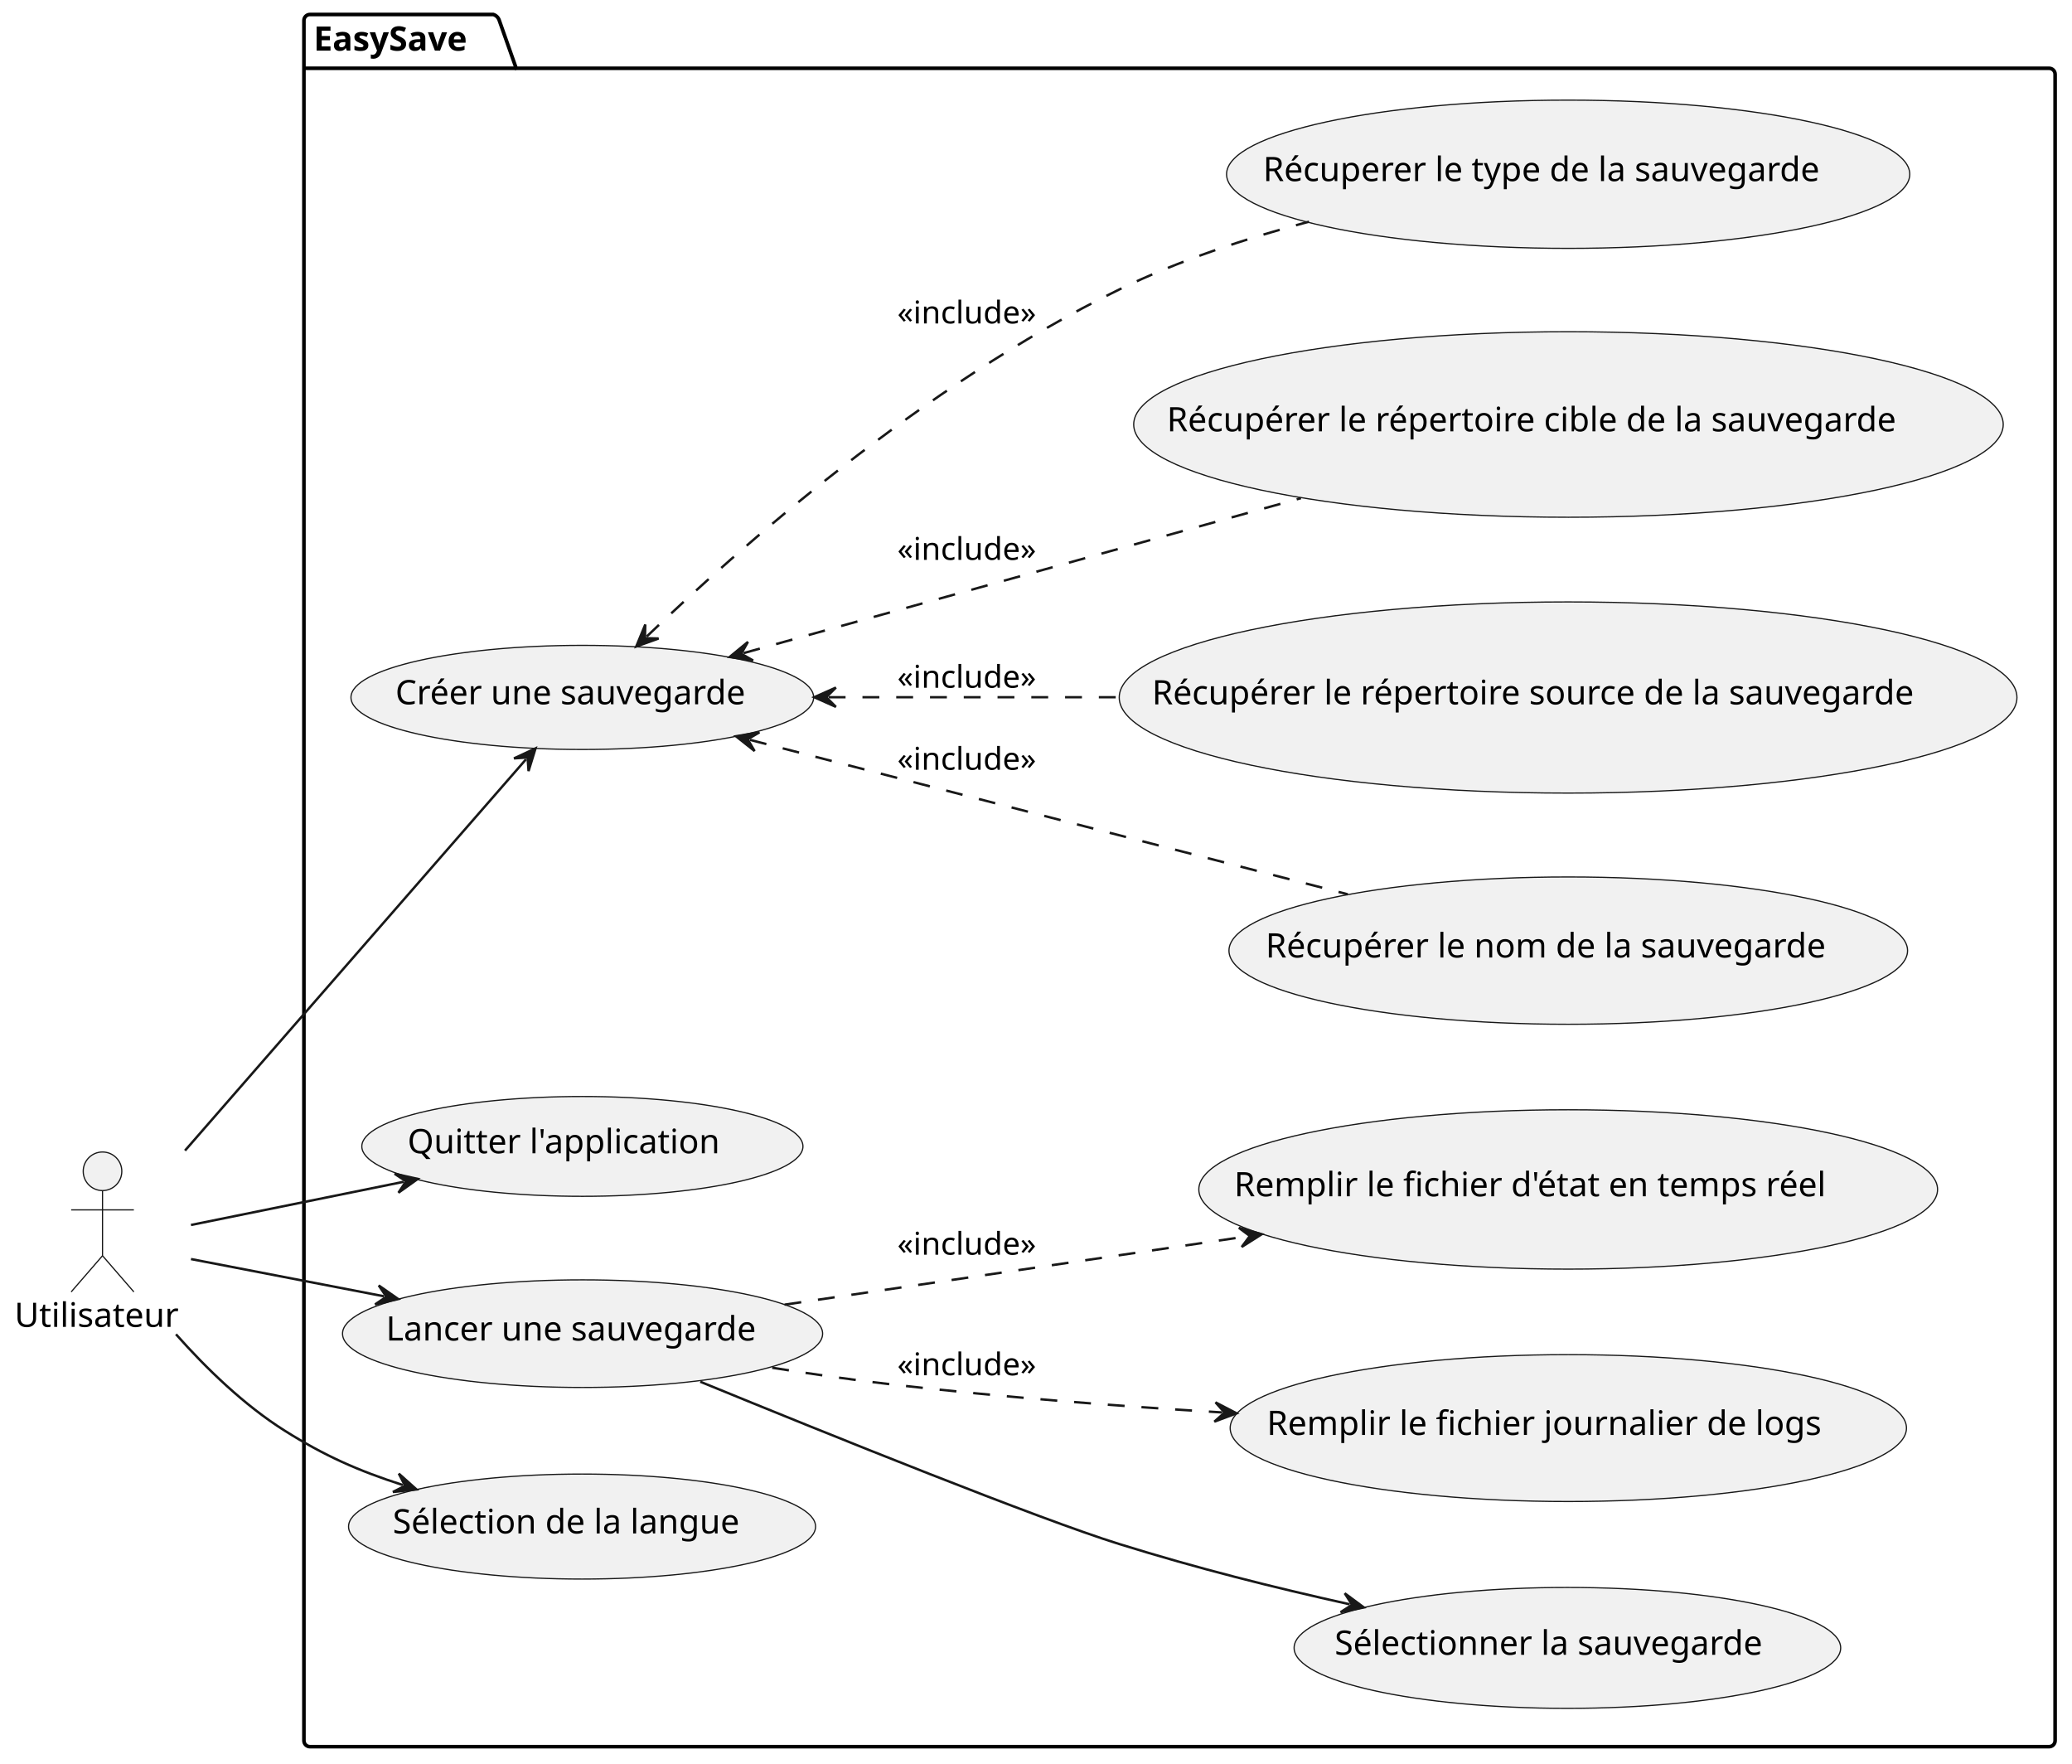
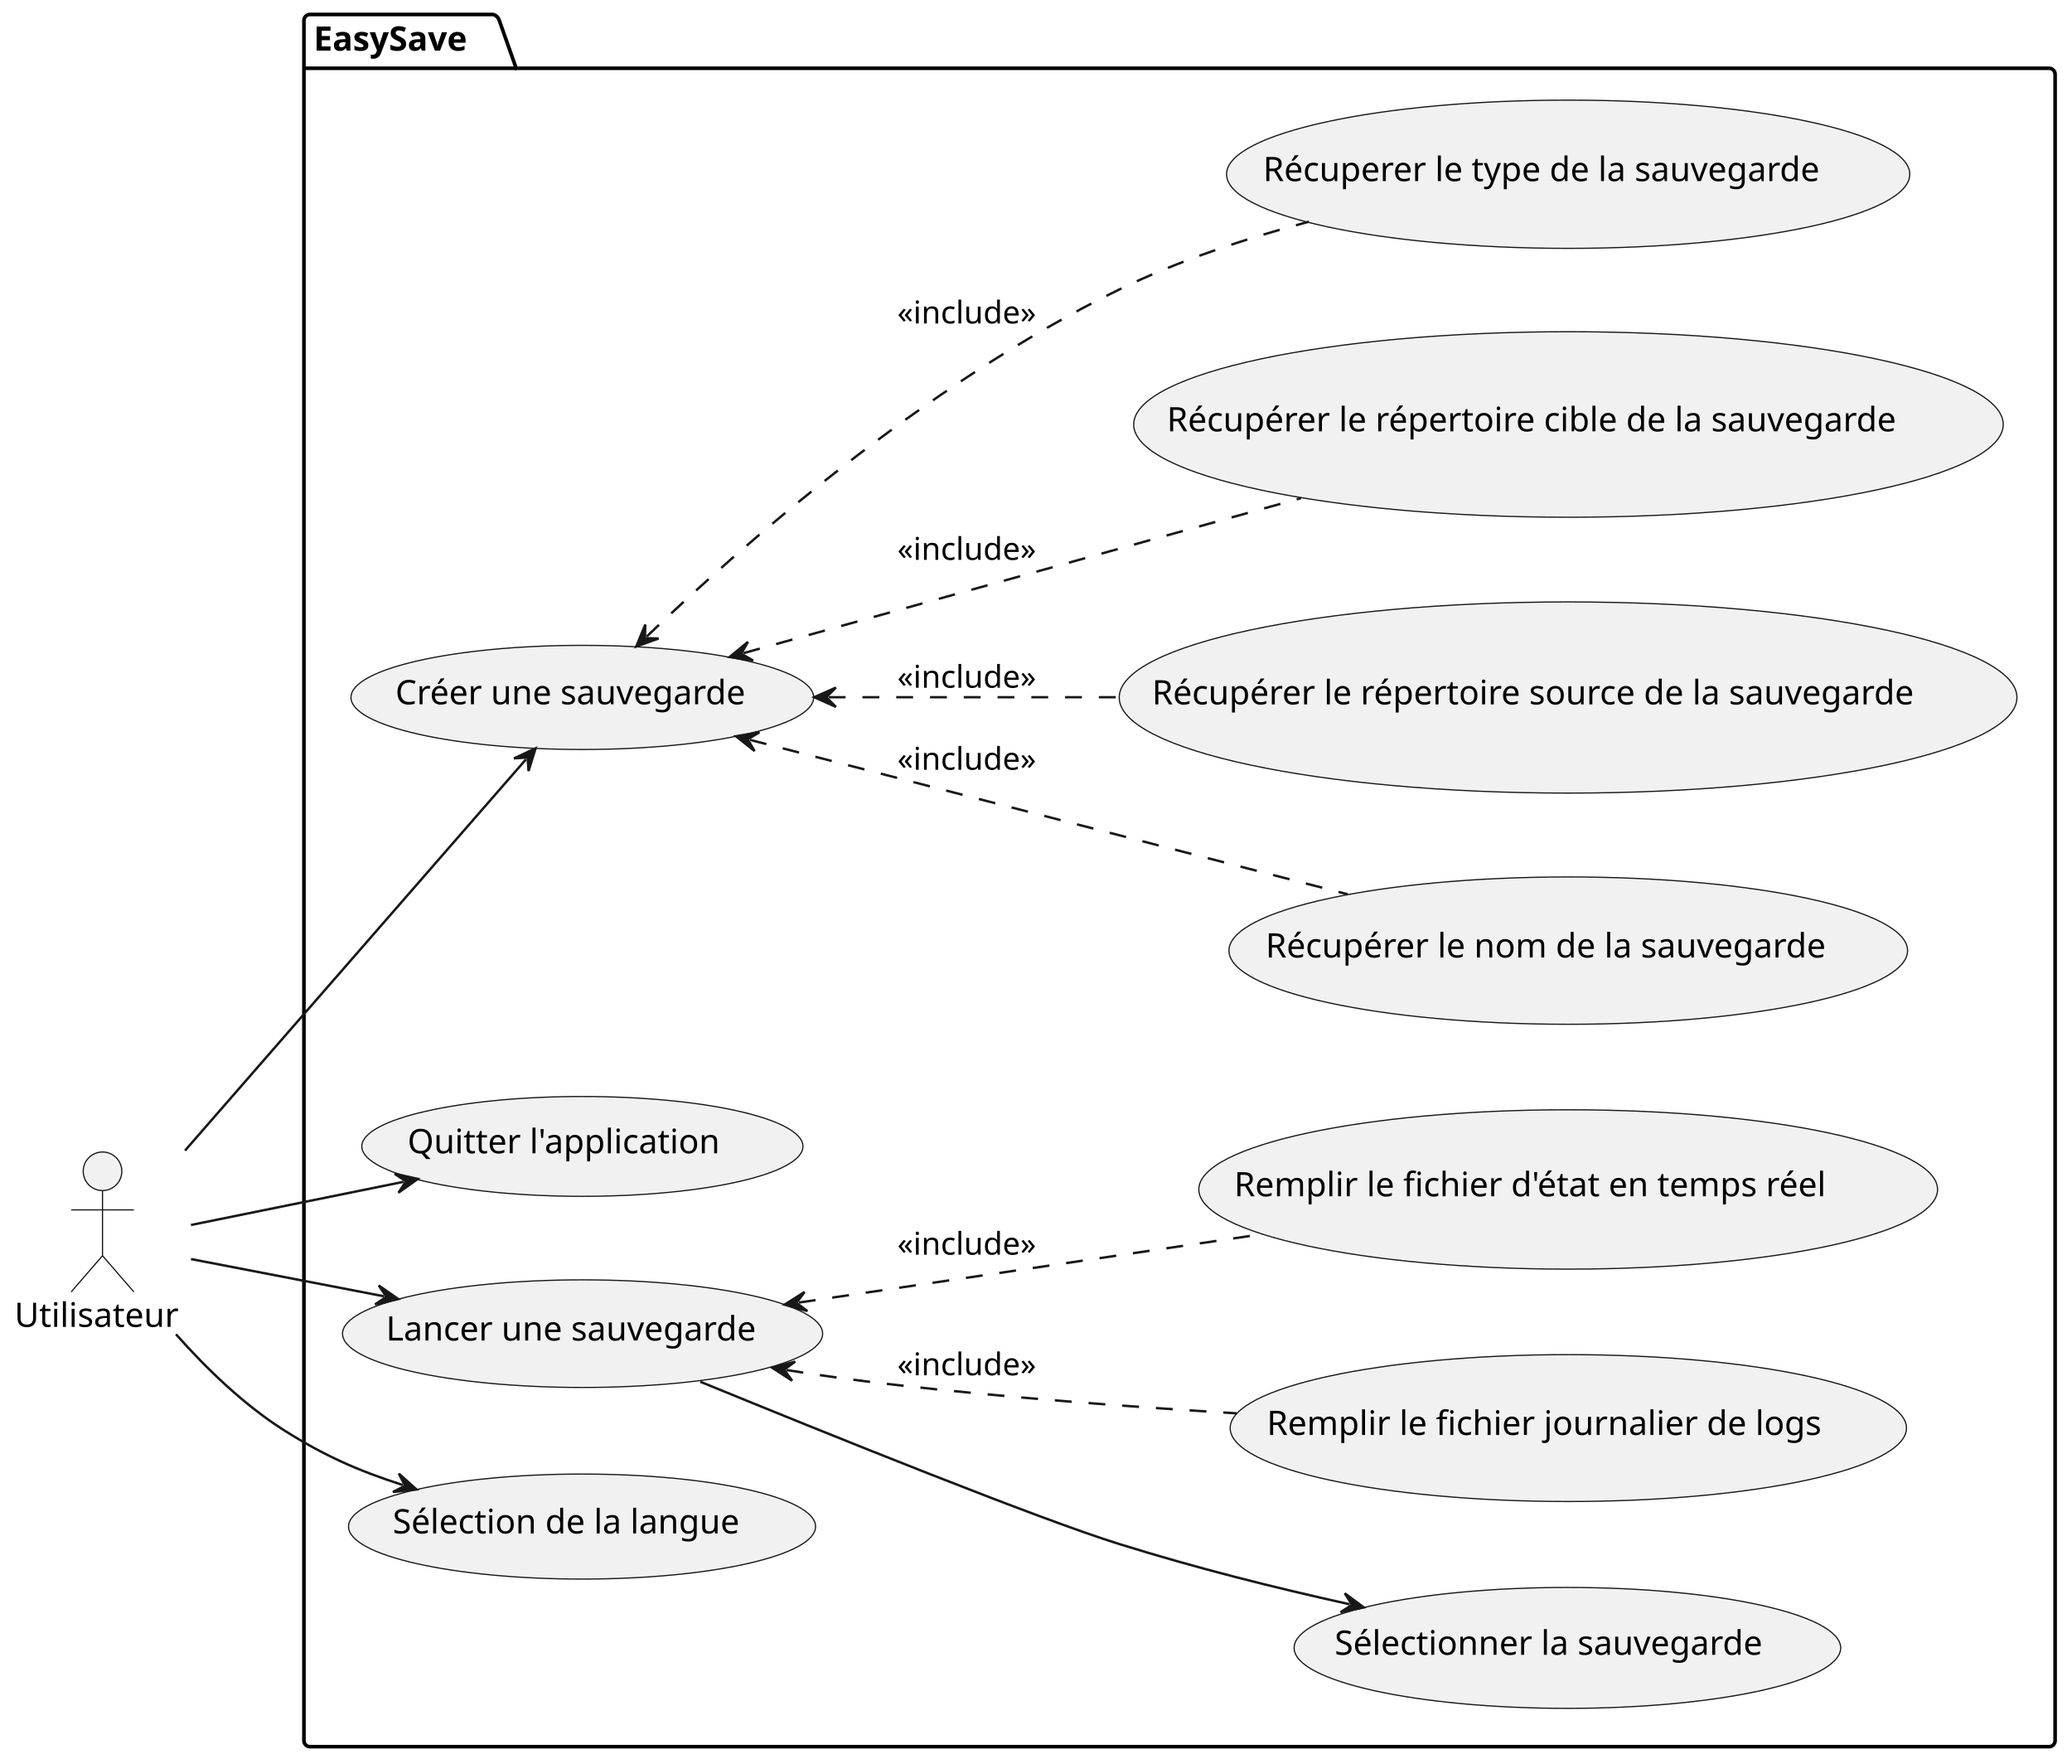
<svg xmlns="http://www.w3.org/2000/svg" contentStyleType="text/css" height="731px" preserveAspectRatio="none" style="width:859px;height:731px;background:#FFFFFF;" version="1.1" viewBox="0 0 859 731" width="859px" zoomAndPan="magnify">
  <defs />
  <g>
    <g id="cluster_EasySave">
      <path d="M128.5,6 L204.5,6 A3.75,3.75 0 0 1 207,8.5 L214,28.297 L849.5,28.297 A2.5,2.5 0 0 1 852,30.797 L852,721.5 A2.5,2.5 0 0 1 849.5,724 L128.5,724 A2.5,2.5 0 0 1 126,721.5 L126,8.5 A2.5,2.5 0 0 1 128.5,6 " fill="none" style="stroke:#000000;stroke-width:1.5;" />
      <line style="stroke:#000000;stroke-width:1.5;" x1="126" x2="214" y1="28.297" y2="28.297" />
      <text fill="#000000" font-family="sans-serif" font-size="14" font-weight="bold" lengthAdjust="spacing" textLength="75" x="130" y="20.995">EasySave</text>
    </g>
    <g id="elem_uc1">
      <ellipse cx="241.41" cy="289.082" fill="#F1F1F1" rx="95.909" ry="21.582" style="stroke:#181818;stroke-width:0.5;" />
      <text fill="#000000" font-family="sans-serif" font-size="14" lengthAdjust="spacing" textLength="155" x="163.91" y="291.929">Créer une sauvegarde</text>
    </g>
    <g id="elem_uc7">
      <ellipse cx="650.167" cy="394.033" fill="#F1F1F1" rx="140.667" ry="30.533" style="stroke:#181818;stroke-width:0.5;" />
      <text fill="#000000" font-family="sans-serif" font-size="14" lengthAdjust="spacing" textLength="251" x="524.667" y="396.88">Récupérer le nom de la sauvegarde</text>
    </g>
    <g id="elem_uc8">
      <ellipse cx="650.091" cy="289.118" fill="#F1F1F1" rx="186.091" ry="39.618" style="stroke:#181818;stroke-width:0.5;" />
      <text fill="#000000" font-family="sans-serif" font-size="14" lengthAdjust="spacing" textLength="345" x="477.591" y="291.965">Récupérer le répertoire source de la sauvegarde</text>
    </g>
    <g id="elem_uc9">
      <ellipse cx="650.246" cy="175.949" fill="#F1F1F1" rx="180.246" ry="38.449" style="stroke:#181818;stroke-width:0.5;" />
      <text fill="#000000" font-family="sans-serif" font-size="14" lengthAdjust="spacing" textLength="333" x="483.746" y="178.796">Récupérer le répertoire cible de la sauvegarde</text>
    </g>
    <g id="elem_uc10">
      <ellipse cx="650.122" cy="72.225" fill="#F1F1F1" rx="141.622" ry="30.724" style="stroke:#181818;stroke-width:0.5;" />
      <text fill="#000000" font-family="sans-serif" font-size="14" lengthAdjust="spacing" textLength="253" x="523.622" y="75.071">Récuperer le type de la sauvegarde</text>
    </g>
    <g id="elem_uc6">
      <ellipse cx="241.443" cy="475.189" fill="#F1F1F1" rx="91.443" ry="20.689" style="stroke:#181818;stroke-width:0.5;" />
      <text fill="#000000" font-family="sans-serif" font-size="14" lengthAdjust="spacing" textLength="145" x="168.943" y="478.035">Quitter l'application</text>
    </g>
    <g id="elem_uc2">
      <ellipse cx="241.52" cy="552.804" fill="#F1F1F1" rx="99.52" ry="22.304" style="stroke:#181818;stroke-width:0.5;" />
      <text fill="#000000" font-family="sans-serif" font-size="14" lengthAdjust="spacing" textLength="163" x="160.02" y="555.651">Lancer une sauvegarde</text>
    </g>
    <g id="elem_uc3">
      <ellipse cx="649.8" cy="683.06" fill="#F1F1F1" rx="113.3" ry="25.06" style="stroke:#181818;stroke-width:0.5;" />
      <text fill="#000000" font-family="sans-serif" font-size="14" lengthAdjust="spacing" textLength="193" x="553.3" y="685.907">Sélectionner la sauvegarde</text>
    </g>
    <g id="elem_uc4">
      <ellipse cx="650.189" cy="591.938" fill="#F1F1F1" rx="140.189" ry="30.438" style="stroke:#181818;stroke-width:0.5;" />
      <text fill="#000000" font-family="sans-serif" font-size="14" lengthAdjust="spacing" textLength="250" x="525.189" y="594.785">Remplir le fichier journalier de logs</text>
    </g>
    <g id="elem_uc5">
      <ellipse cx="650.134" cy="493.027" fill="#F1F1F1" rx="153.134" ry="33.027" style="stroke:#181818;stroke-width:0.5;" />
      <text fill="#000000" font-family="sans-serif" font-size="14" lengthAdjust="spacing" textLength="277" x="511.634" y="495.873">Remplir le fichier d'état en temps réel</text>
    </g>
    <g id="elem_uc11">
      <ellipse cx="241.309" cy="632.762" fill="#F1F1F1" rx="96.809" ry="21.762" style="stroke:#181818;stroke-width:0.5;" />
      <text fill="#000000" font-family="sans-serif" font-size="14" lengthAdjust="spacing" textLength="157" x="162.809" y="635.609">Sélection de la langue</text>
    </g>
    <g id="elem_user">
      <ellipse cx="42.5" cy="485.5" fill="#F1F1F1" rx="8" ry="8" style="stroke:#181818;stroke-width:0.5;" />
      <path d="M42.5,493.5 L42.5,520.5 M29.5,501.5 L55.5,501.5 M42.5,520.5 L29.5,535.5 M42.5,520.5 L55.5,535.5 " fill="none" style="stroke:#181818;stroke-width:0.5;" />
      <text fill="#000000" font-family="sans-serif" font-size="14" lengthAdjust="spacing" textLength="73" x="6" y="549.995">Utilisateur</text>
    </g>
    <g id="link_user_uc1">
      <path d="M76.696,476.918 C118.474,428.989 184.838,352.856 218.079,314.721 " fill="none" id="user-to-uc1" style="stroke:#181818;stroke-width:1.0;" />
      <polygon fill="#181818" points="222.022,310.198,213.093,314.354,218.737,313.967,219.123,319.611,222.022,310.198" style="stroke:#181818;stroke-width:1.0;" />
    </g>
    <g id="link_user_uc11">
      <path d="M72.959,553.062 C85.543,567.232 101.203,582.423 118,593 C134.565,603.431 148.407,609.566 166.969,615.543 " fill="none" id="user-to-uc11" style="stroke:#181818;stroke-width:1.0;" />
      <polygon fill="#181818" points="172.68,617.382,165.339,610.816,167.921,615.85,162.887,618.431,172.68,617.382" style="stroke:#181818;stroke-width:1.0;" />
    </g>
    <g id="link_uc1_uc7">
      <path d="M310.934,306.677 C378.748,324.194 481.72,350.791 558.754,370.689 " fill="none" id="uc1-backto-uc7" style="stroke:#181818;stroke-width:1.0;stroke-dasharray:7.0,7.0;" />
      <polygon fill="#181818" points="305.125,305.176,312.839,311.3,309.966,306.426,314.839,303.554,305.125,305.176" style="stroke:#181818;stroke-width:1.0;" />
      <text fill="#000000" font-family="sans-serif" font-size="13" lengthAdjust="spacing" textLength="61" x="372" y="319.067">«include»</text>
    </g>
    <g id="link_uc1_uc8">
      <path d="M343.55,289 C381.326,289 420.141,289 463.833,289 " fill="none" id="uc1-backto-uc8" style="stroke:#181818;stroke-width:1.0;stroke-dasharray:7.0,7.0;" />
      <polygon fill="#181818" points="337.55,289,346.55,293,342.55,289,346.55,285,337.55,289" style="stroke:#181818;stroke-width:1.0;" />
      <text fill="#000000" font-family="sans-serif" font-size="13" lengthAdjust="spacing" textLength="61" x="372" y="285.067">«include»</text>
    </g>
    <g id="link_uc1_uc9">
      <path d="M308.261,270.719 C370.431,253.438 463.205,227.648 539.343,206.483 " fill="none" id="uc1-backto-uc9" style="stroke:#181818;stroke-width:1.0;stroke-dasharray:7.0,7.0;" />
      <polygon fill="#181818" points="302.48,272.326,312.223,273.77,307.297,270.987,310.08,266.062,302.48,272.326" style="stroke:#181818;stroke-width:1.0;" />
      <text fill="#000000" font-family="sans-serif" font-size="13" lengthAdjust="spacing" textLength="61" x="372" y="232.067">«include»</text>
    </g>
    <g id="link_uc1_uc10">
      <path d="M268.11,263.836 C305.439,228.131 382.229,159.783 464,120 C488.467,108.096 516.241,98.894 542.692,91.883 " fill="none" id="uc1-backto-uc10" style="stroke:#181818;stroke-width:1.0;stroke-dasharray:7.0,7.0;" />
      <polygon fill="#181818" points="263.774,267.983,273.043,264.653,267.387,264.527,267.513,258.872,263.774,267.983" style="stroke:#181818;stroke-width:1.0;" />
      <text fill="#000000" font-family="sans-serif" font-size="13" lengthAdjust="spacing" textLength="61" x="372" y="134.067">«include»</text>
    </g>
    <g id="link_user_uc6">
      <path d="M79.175,507.756 C105.343,502.443 135.783,496.263 167.336,489.856 " fill="none" id="user-to-uc6" style="stroke:#181818;stroke-width:1.0;" />
      <polygon fill="#181818" points="173.216,488.662,163.6,486.533,168.316,489.657,165.192,494.373,173.216,488.662" style="stroke:#181818;stroke-width:1.0;" />
    </g>
    <g id="link_user_uc2">
      <path d="M79.175,521.882 C103.125,526.501 129.689,531.626 159.209,537.32 " fill="none" id="user-to-uc2" style="stroke:#181818;stroke-width:1.0;" />
      <polygon fill="#181818" points="165.1,538.456,157.02,532.824,160.19,537.509,155.505,540.679,165.1,538.456" style="stroke:#181818;stroke-width:1.0;" />
    </g>
    <g id="link_uc2_uc3">
      <path d="M290.307,572.725 C344.809,595.043 430.662,629.639 464,640 C496.748,650.178 527.564,657.882 559.567,664.987 " fill="none" id="uc2-to-uc3" style="stroke:#181818;stroke-width:1.0;" />
      <polygon fill="#181818" points="565.424,666.288,557.505,660.432,560.543,665.204,555.771,668.242,565.424,666.288" style="stroke:#181818;stroke-width:1.0;" />
    </g>
    <g id="link_uc2_uc4">
-       <path d="M320.136,566.936 C336.871,569.59 354.492,572.121 371,574 C417.012,579.237 461.507,582.709 506.68,585.462 " fill="none" id="uc2-to-uc4" style="stroke:#181818;stroke-width:1.0;stroke-dasharray:7.0,7.0;" />
-       <polygon fill="#181818" points="512.669,585.827,503.929,581.287,507.678,585.523,503.442,589.272,512.669,585.827" style="stroke:#181818;stroke-width:1.0;" />
+       <path d="M326.062,567.876 C342.797,570.53 354.492,572.121 371,574 C417.012,579.237 467.496,583.074 512.669,585.827 " fill="none" id="uc2-backto-uc4" style="stroke:#181818;stroke-width:1.0;stroke-dasharray:7.0,7.0;" />
+       <polygon fill="#181818" points="320.136,566.936,328.398,572.296,325.074,567.719,329.651,564.395,320.136,566.936" style="stroke:#181818;stroke-width:1.0;" />
      <text fill="#000000" font-family="sans-serif" font-size="13" lengthAdjust="spacing" textLength="61" x="372" y="570.067">«include»</text>
    </g>
    <g id="link_uc2_uc5">
-       <path d="M325.251,540.786 C382.125,532.391 452.764,521.965 517.163,512.459 " fill="none" id="uc2-to-uc5" style="stroke:#181818;stroke-width:1.0;stroke-dasharray:7.0,7.0;" />
-       <polygon fill="#181818" points="523.099,511.583,513.611,508.94,518.153,512.313,514.78,516.854,523.099,511.583" style="stroke:#181818;stroke-width:1.0;" />
+       <path d="M331.187,539.91 C388.061,531.515 458.7,521.089 523.099,511.583 " fill="none" id="uc2-backto-uc5" style="stroke:#181818;stroke-width:1.0;stroke-dasharray:7.0,7.0;" />
+       <polygon fill="#181818" points="325.251,540.786,334.739,543.429,330.197,540.056,333.57,535.515,325.251,540.786" style="stroke:#181818;stroke-width:1.0;" />
      <text fill="#000000" font-family="sans-serif" font-size="13" lengthAdjust="spacing" textLength="61" x="372" y="520.067">«include»</text>
    </g>
  </g>
</svg>
